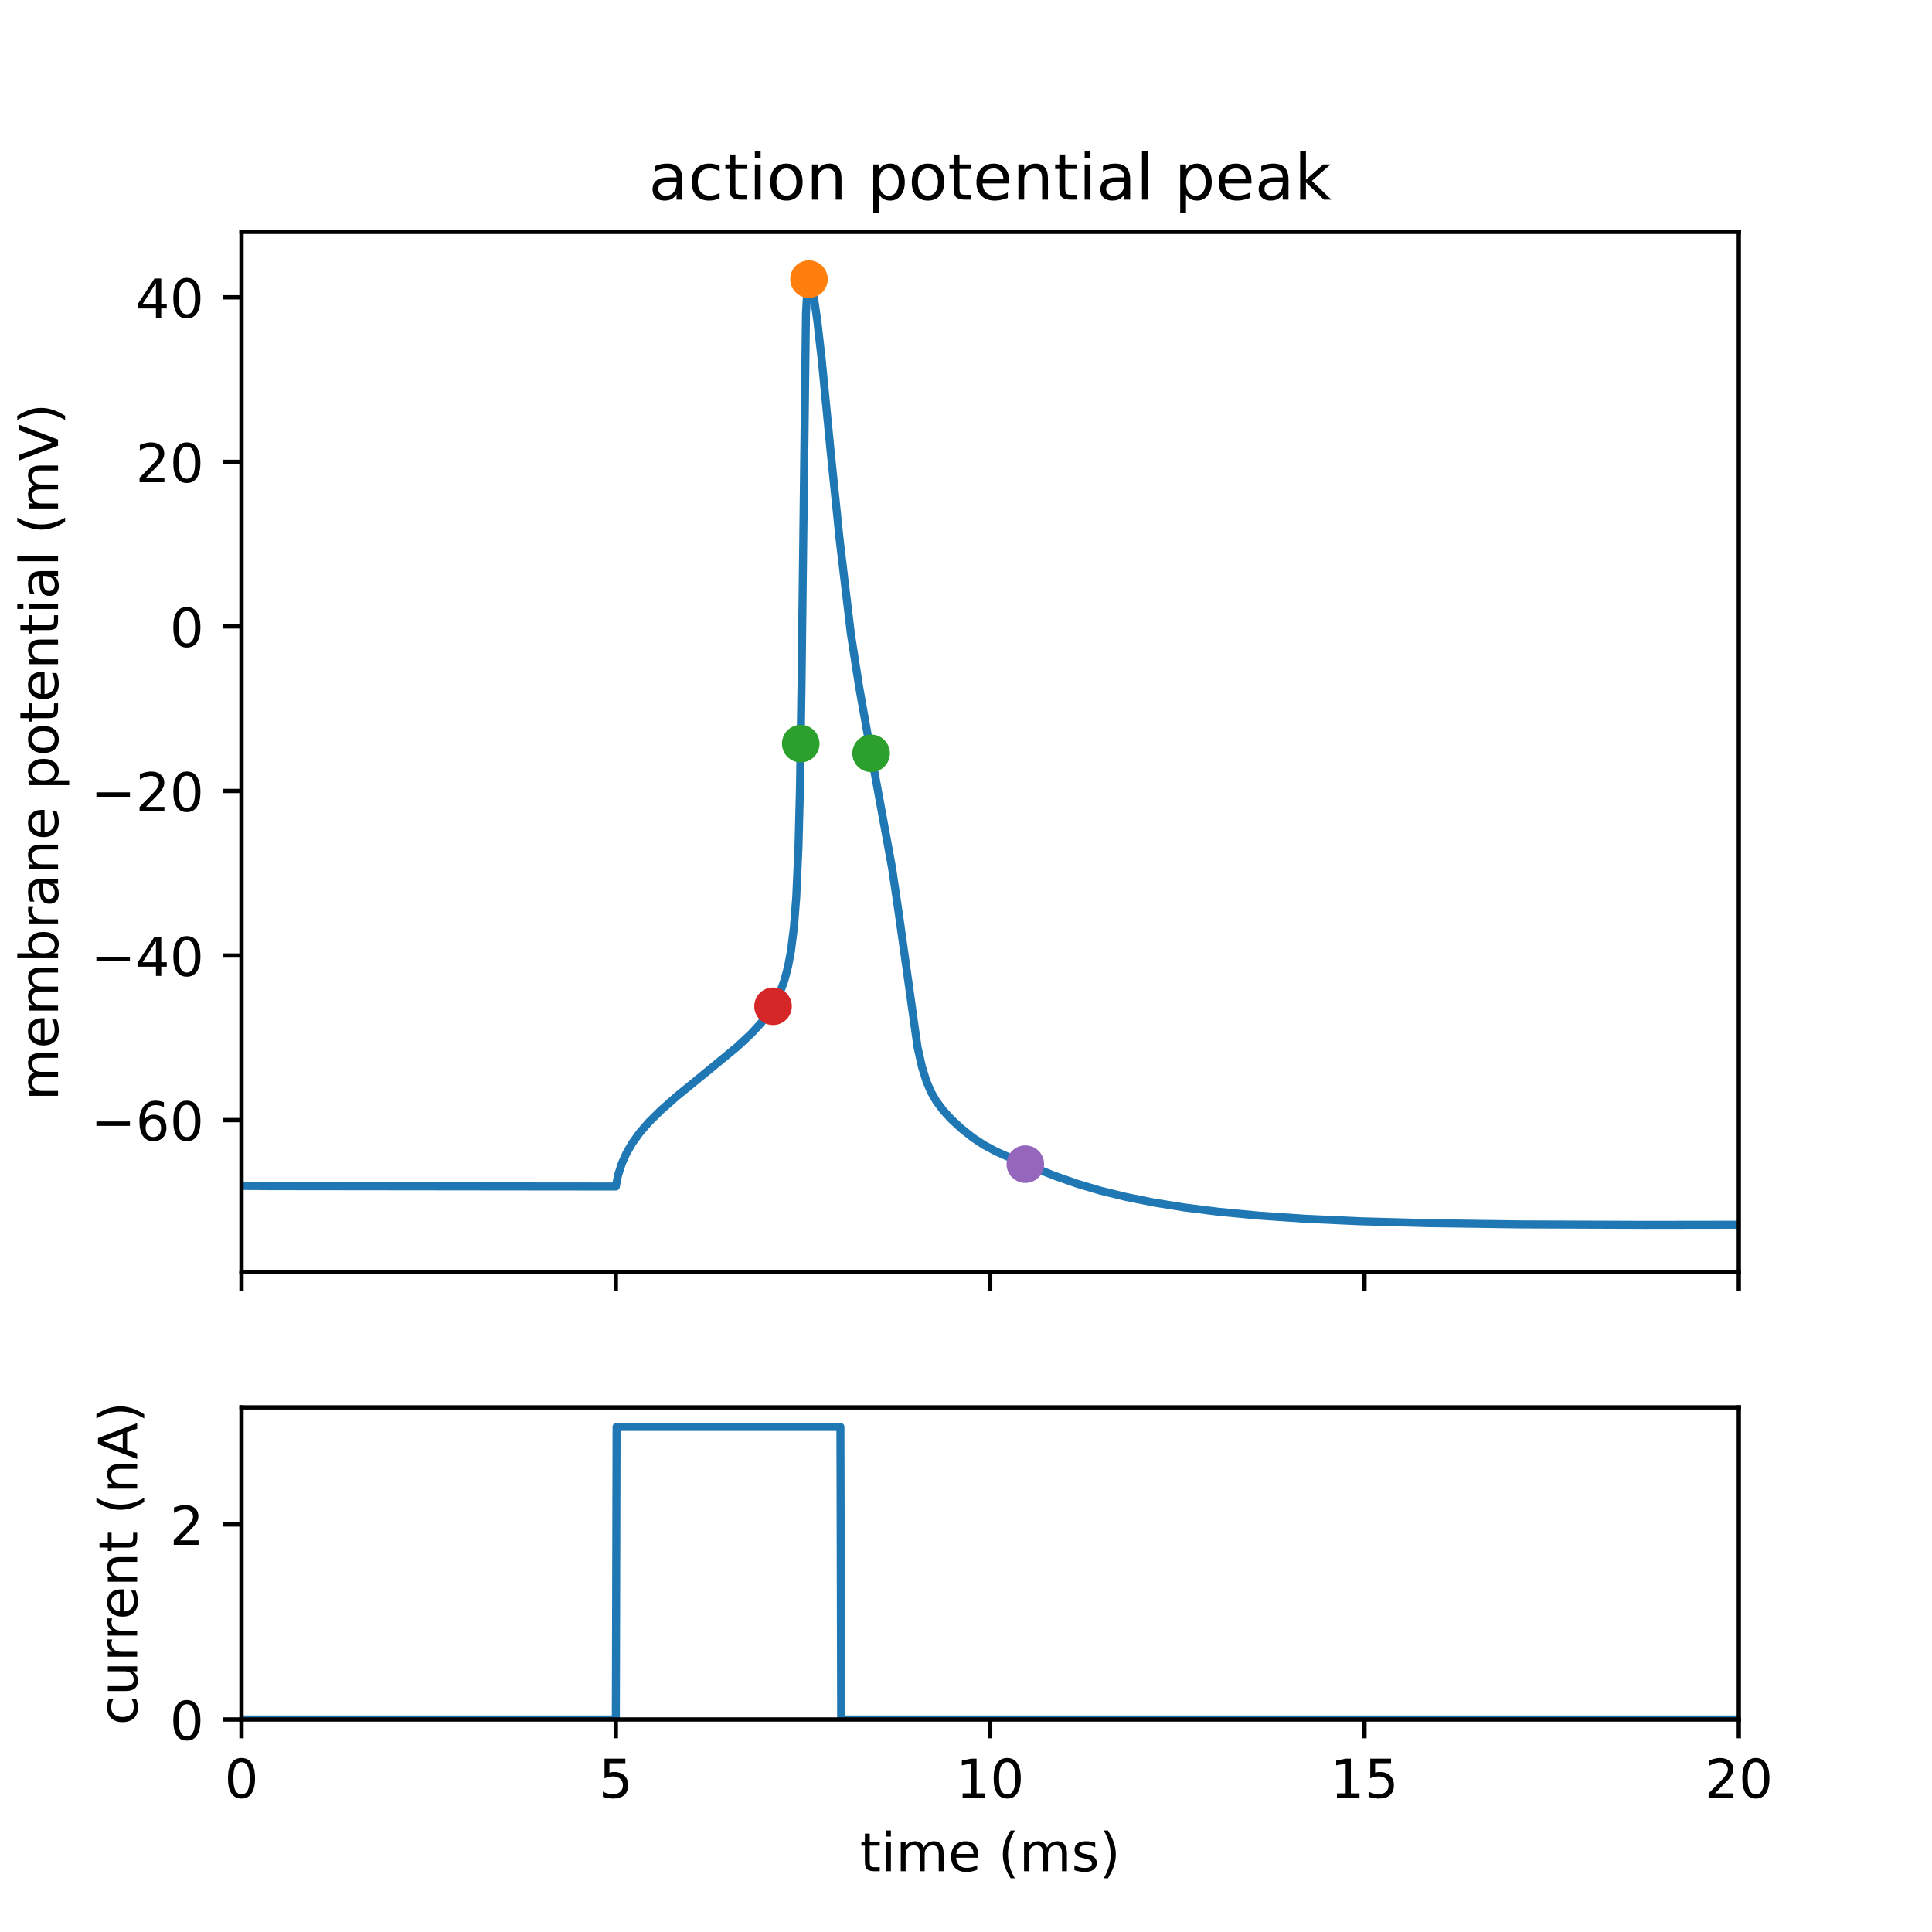
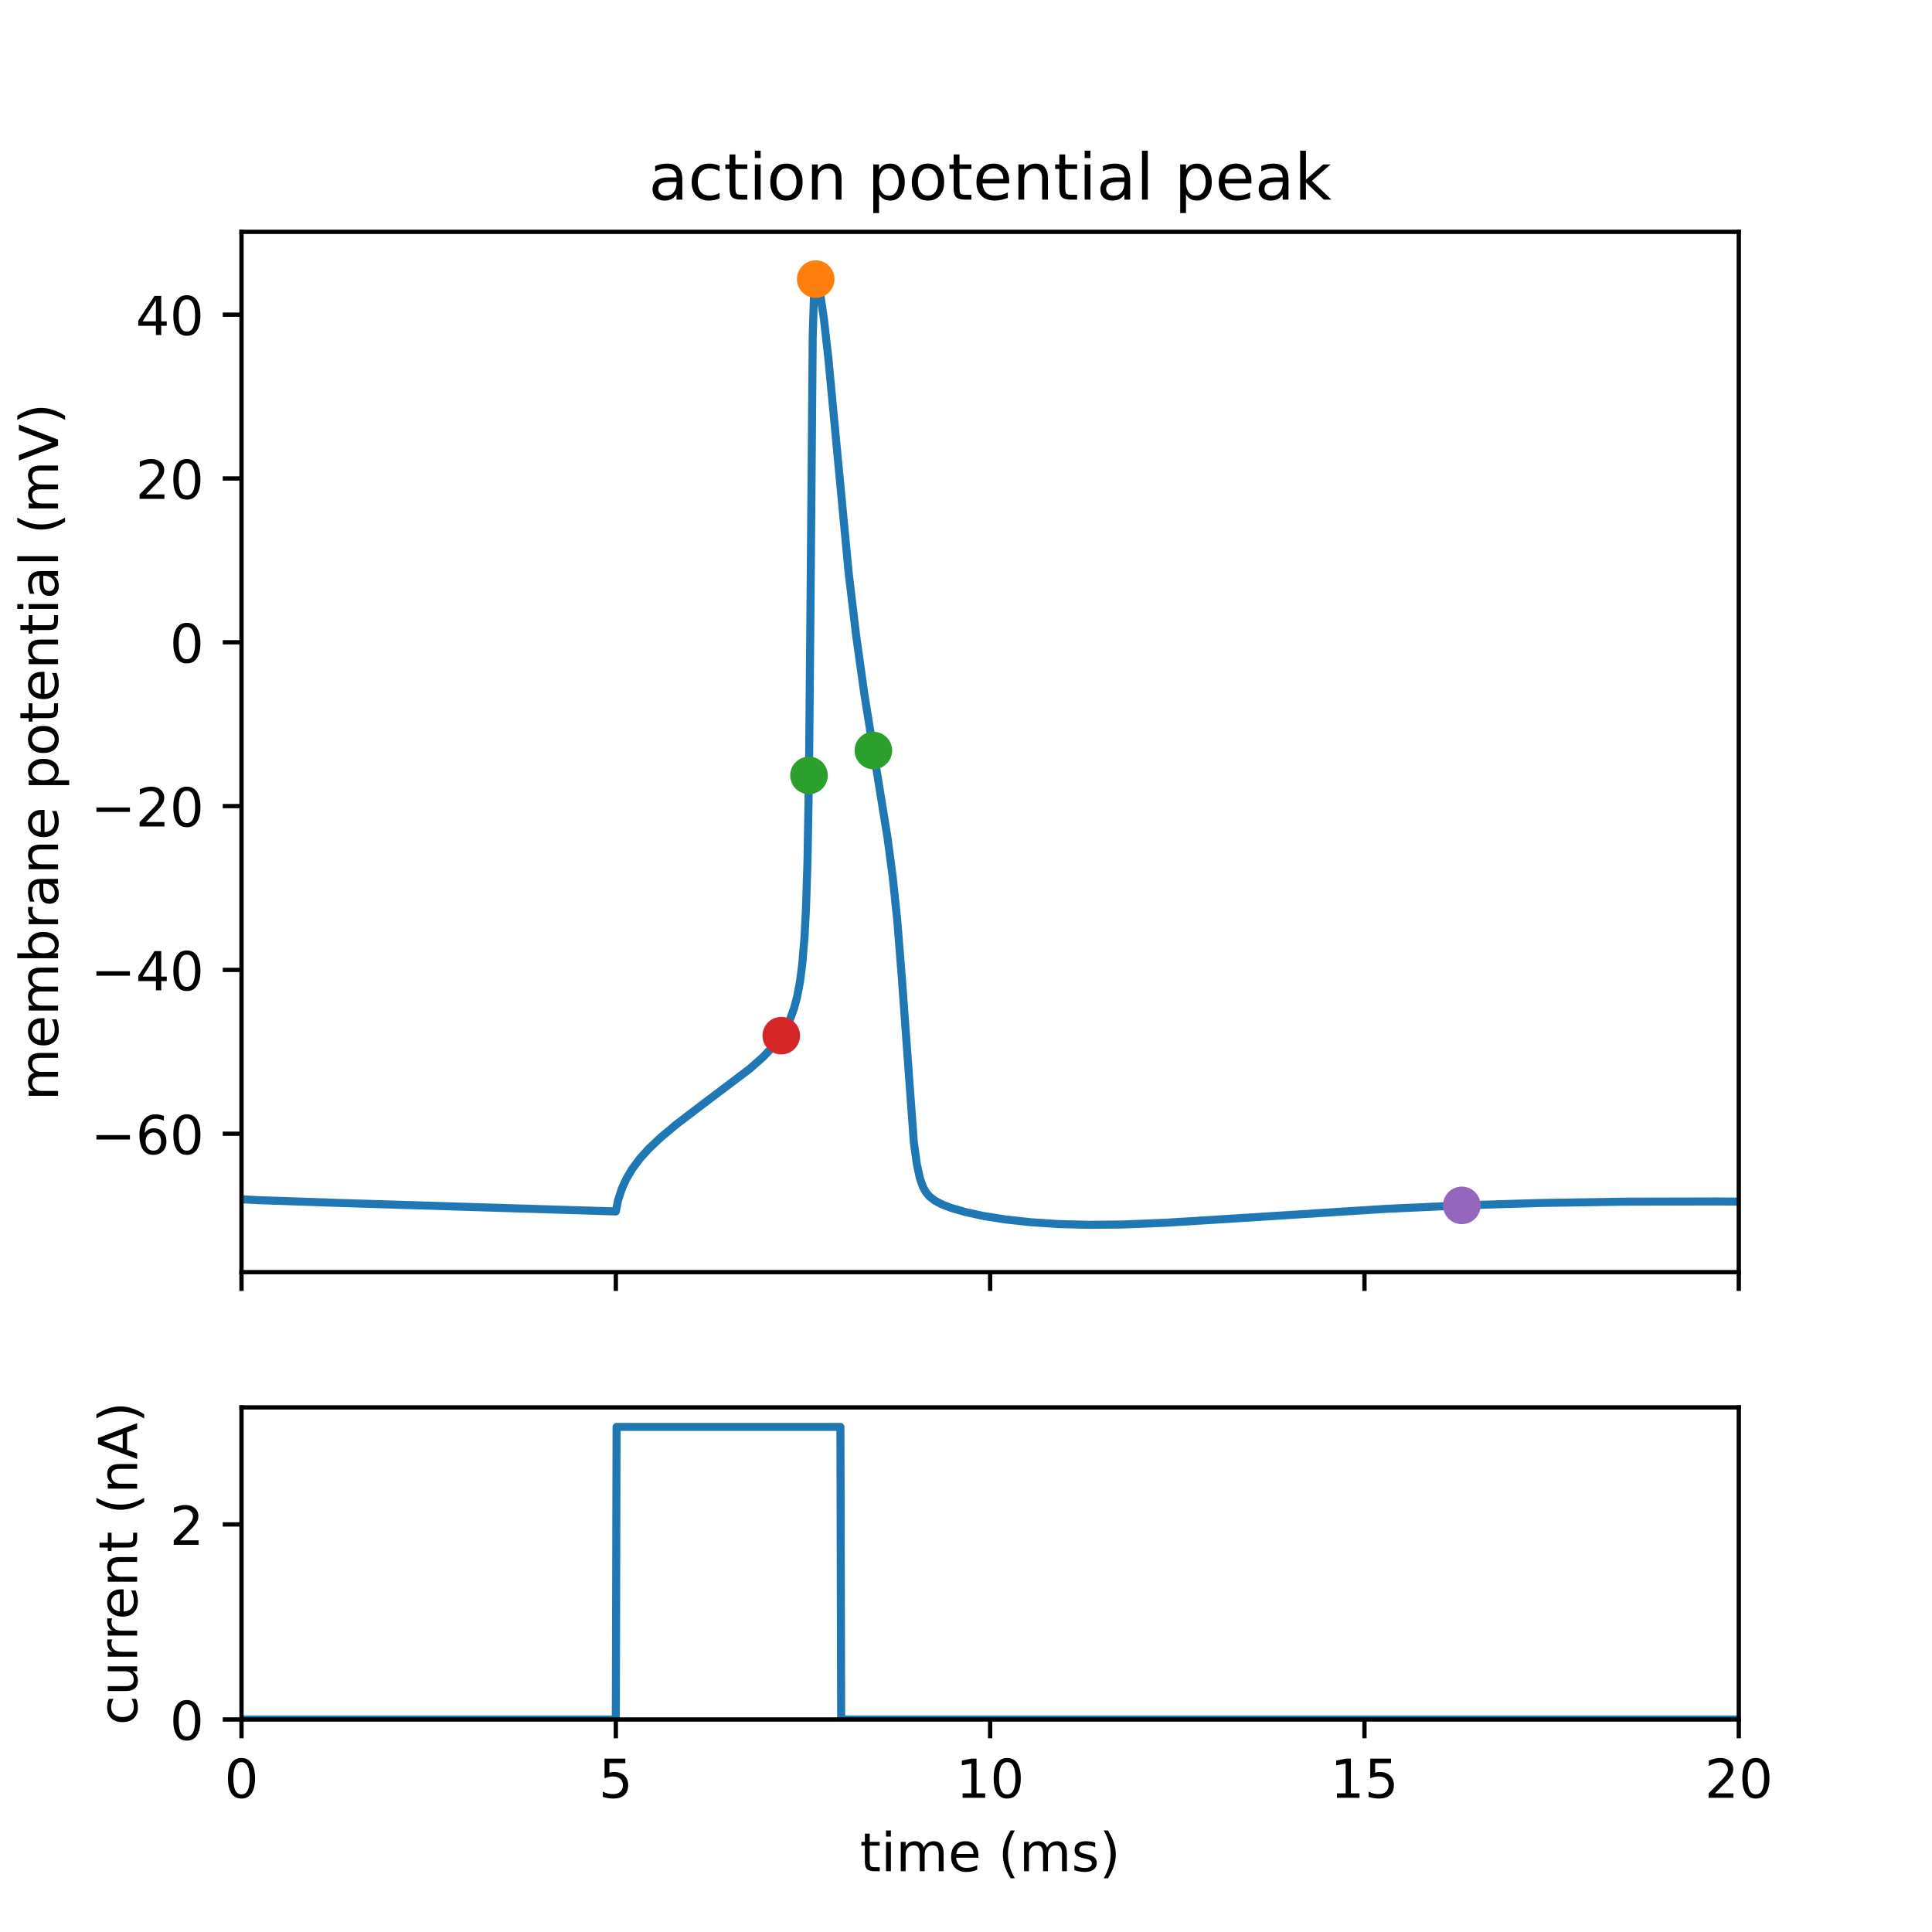
<svg xmlns="http://www.w3.org/2000/svg" xmlns:xlink="http://www.w3.org/1999/xlink" width="360pt" height="360pt" viewBox="0 0 360 360" version="1.1">
  <defs>
    <style type="text/css">*{stroke-linejoin: round; stroke-linecap: butt}</style>
  </defs>
  <g id="figure_1">
    <g id="patch_1">
      <path d="M 0 360  L 360 360  L 360 0  L 0 0  z " style="fill: #ffffff" />
    </g>
    <g id="axes_1">
      <g id="patch_2">
        <path d="M 45 237.046  L 324 237.046  L 324 43.2  L 45 43.2  z " style="fill: #ffffff" />
      </g>
      <g id="matplotlib.axis_1">
        <g id="xtick_1">
          <g id="line2d_1">
            <defs>
-               <path id="m456ec5e76f" d="M 0 0  L 0 3.5  " style="stroke: #000000; stroke-width: 0.8" />
+               <path id="mb305cd4f7c" d="M 0 0  L 0 3.5  " style="stroke: #000000; stroke-width: 0.8" />
            </defs>
            <g>
-               <use xlink:href="#m456ec5e76f" x="45" y="237.046" style="stroke: #000000; stroke-width: 0.8" />
+               <use xlink:href="#mb305cd4f7c" x="45" y="237.046" style="stroke: #000000; stroke-width: 0.8" />
            </g>
          </g>
        </g>
        <g id="xtick_2">
          <g id="line2d_2">
            <g>
-               <use xlink:href="#m456ec5e76f" x="114.75" y="237.046" style="stroke: #000000; stroke-width: 0.8" />
+               <use xlink:href="#mb305cd4f7c" x="114.75" y="237.046" style="stroke: #000000; stroke-width: 0.8" />
            </g>
          </g>
        </g>
        <g id="xtick_3">
          <g id="line2d_3">
            <g>
-               <use xlink:href="#m456ec5e76f" x="184.5" y="237.046" style="stroke: #000000; stroke-width: 0.8" />
+               <use xlink:href="#mb305cd4f7c" x="184.5" y="237.046" style="stroke: #000000; stroke-width: 0.8" />
            </g>
          </g>
        </g>
        <g id="xtick_4">
          <g id="line2d_4">
            <g>
-               <use xlink:href="#m456ec5e76f" x="254.25" y="237.046" style="stroke: #000000; stroke-width: 0.8" />
+               <use xlink:href="#mb305cd4f7c" x="254.25" y="237.046" style="stroke: #000000; stroke-width: 0.8" />
            </g>
          </g>
        </g>
        <g id="xtick_5">
          <g id="line2d_5">
            <g>
-               <use xlink:href="#m456ec5e76f" x="324" y="237.046" style="stroke: #000000; stroke-width: 0.8" />
+               <use xlink:href="#mb305cd4f7c" x="324" y="237.046" style="stroke: #000000; stroke-width: 0.8" />
            </g>
          </g>
        </g>
      </g>
      <g id="matplotlib.axis_2">
        <g id="ytick_1">
          <g id="line2d_6">
            <defs>
-               <path id="m9bb3e58105" d="M 0 0  L -3.5 0  " style="stroke: #000000; stroke-width: 0.8" />
+               <path id="m6fb40bdb38" d="M 0 0  L -3.5 0  " style="stroke: #000000; stroke-width: 0.8" />
            </defs>
            <g>
-               <use xlink:href="#m9bb3e58105" x="45" y="208.712" style="stroke: #000000; stroke-width: 0.8" />
+               <use xlink:href="#m6fb40bdb38" x="45" y="211.253" style="stroke: #000000; stroke-width: 0.8" />
            </g>
          </g>
          <g id="text_1">
-             <text style="font: 10px 'DejaVu Sans', 'Bitstream Vera Sans', 'Computer Modern Sans Serif', 'Lucida Grande', 'Verdana', 'Geneva', 'Lucid', 'Arial', 'Helvetica', 'Avant Garde', sans-serif; text-anchor: end" x="38" y="212.512" transform="rotate(-0 38 212.5115)">−60</text>
+             <text style="font: 10px 'DejaVu Sans', 'Bitstream Vera Sans', 'Computer Modern Sans Serif', 'Lucida Grande', 'Verdana', 'Geneva', 'Lucid', 'Arial', 'Helvetica', 'Avant Garde', sans-serif; text-anchor: end" x="38" y="215.052" transform="rotate(-0 38 215.0521)">−60</text>
          </g>
        </g>
        <g id="ytick_2">
          <g id="line2d_7">
            <g>
-               <use xlink:href="#m9bb3e58105" x="45" y="178.049" style="stroke: #000000; stroke-width: 0.8" />
+               <use xlink:href="#m6fb40bdb38" x="45" y="180.728" style="stroke: #000000; stroke-width: 0.8" />
            </g>
          </g>
          <g id="text_2">
-             <text style="font: 10px 'DejaVu Sans', 'Bitstream Vera Sans', 'Computer Modern Sans Serif', 'Lucida Grande', 'Verdana', 'Geneva', 'Lucid', 'Arial', 'Helvetica', 'Avant Garde', sans-serif; text-anchor: end" x="38" y="181.848" transform="rotate(-0 38 181.8482)">−40</text>
+             <text style="font: 10px 'DejaVu Sans', 'Bitstream Vera Sans', 'Computer Modern Sans Serif', 'Lucida Grande', 'Verdana', 'Geneva', 'Lucid', 'Arial', 'Helvetica', 'Avant Garde', sans-serif; text-anchor: end" x="38" y="184.528" transform="rotate(-0 38 184.5276)">−40</text>
          </g>
        </g>
        <g id="ytick_3">
          <g id="line2d_8">
            <g>
-               <use xlink:href="#m9bb3e58105" x="45" y="147.386" style="stroke: #000000; stroke-width: 0.8" />
+               <use xlink:href="#m6fb40bdb38" x="45" y="150.204" style="stroke: #000000; stroke-width: 0.8" />
            </g>
          </g>
          <g id="text_3">
-             <text style="font: 10px 'DejaVu Sans', 'Bitstream Vera Sans', 'Computer Modern Sans Serif', 'Lucida Grande', 'Verdana', 'Geneva', 'Lucid', 'Arial', 'Helvetica', 'Avant Garde', sans-serif; text-anchor: end" x="38" y="151.185" transform="rotate(-0 38 151.1849)">−20</text>
+             <text style="font: 10px 'DejaVu Sans', 'Bitstream Vera Sans', 'Computer Modern Sans Serif', 'Lucida Grande', 'Verdana', 'Geneva', 'Lucid', 'Arial', 'Helvetica', 'Avant Garde', sans-serif; text-anchor: end" x="38" y="154.003" transform="rotate(-0 38 154.0031)">−20</text>
          </g>
        </g>
        <g id="ytick_4">
          <g id="line2d_9">
            <g>
-               <use xlink:href="#m9bb3e58105" x="45" y="116.722" style="stroke: #000000; stroke-width: 0.8" />
+               <use xlink:href="#m6fb40bdb38" x="45" y="119.679" style="stroke: #000000; stroke-width: 0.8" />
            </g>
          </g>
          <g id="text_4">
-             <text style="font: 10px 'DejaVu Sans', 'Bitstream Vera Sans', 'Computer Modern Sans Serif', 'Lucida Grande', 'Verdana', 'Geneva', 'Lucid', 'Arial', 'Helvetica', 'Avant Garde', sans-serif; text-anchor: end" x="38" y="120.522" transform="rotate(-0 38 120.5216)">0</text>
+             <text style="font: 10px 'DejaVu Sans', 'Bitstream Vera Sans', 'Computer Modern Sans Serif', 'Lucida Grande', 'Verdana', 'Geneva', 'Lucid', 'Arial', 'Helvetica', 'Avant Garde', sans-serif; text-anchor: end" x="38" y="123.479" transform="rotate(-0 38 123.4786)">0</text>
          </g>
        </g>
        <g id="ytick_5">
          <g id="line2d_10">
            <g>
-               <use xlink:href="#m9bb3e58105" x="45" y="86.059" style="stroke: #000000; stroke-width: 0.8" />
+               <use xlink:href="#m6fb40bdb38" x="45" y="89.155" style="stroke: #000000; stroke-width: 0.8" />
            </g>
          </g>
          <g id="text_5">
-             <text style="font: 10px 'DejaVu Sans', 'Bitstream Vera Sans', 'Computer Modern Sans Serif', 'Lucida Grande', 'Verdana', 'Geneva', 'Lucid', 'Arial', 'Helvetica', 'Avant Garde', sans-serif; text-anchor: end" x="38" y="89.858" transform="rotate(-0 38 89.85832)">20</text>
+             <text style="font: 10px 'DejaVu Sans', 'Bitstream Vera Sans', 'Computer Modern Sans Serif', 'Lucida Grande', 'Verdana', 'Geneva', 'Lucid', 'Arial', 'Helvetica', 'Avant Garde', sans-serif; text-anchor: end" x="38" y="92.954" transform="rotate(-0 38 92.95404)">20</text>
          </g>
        </g>
        <g id="ytick_6">
          <g id="line2d_11">
            <g>
-               <use xlink:href="#m9bb3e58105" x="45" y="55.396" style="stroke: #000000; stroke-width: 0.8" />
+               <use xlink:href="#m6fb40bdb38" x="45" y="58.63" style="stroke: #000000; stroke-width: 0.8" />
            </g>
          </g>
          <g id="text_6">
-             <text style="font: 10px 'DejaVu Sans', 'Bitstream Vera Sans', 'Computer Modern Sans Serif', 'Lucida Grande', 'Verdana', 'Geneva', 'Lucid', 'Arial', 'Helvetica', 'Avant Garde', sans-serif; text-anchor: end" x="38" y="59.195" transform="rotate(-0 38 59.19503)">40</text>
+             <text style="font: 10px 'DejaVu Sans', 'Bitstream Vera Sans', 'Computer Modern Sans Serif', 'Lucida Grande', 'Verdana', 'Geneva', 'Lucid', 'Arial', 'Helvetica', 'Avant Garde', sans-serif; text-anchor: end" x="38" y="62.43" transform="rotate(-0 38 62.42952)">40</text>
          </g>
        </g>
        <g id="text_7">
          <text style="font: 10px 'DejaVu Sans', 'Bitstream Vera Sans', 'Computer Modern Sans Serif', 'Lucida Grande', 'Verdana', 'Geneva', 'Lucid', 'Arial', 'Helvetica', 'Avant Garde', sans-serif; text-anchor: middle" x="10.816" y="140.123" transform="rotate(-90 10.81563 140.1231)">membrane potential (mV)</text>
        </g>
      </g>
      <g id="line2d_12">
-         <path d="M 45 220.978  L 50.301 221.019  L 105.962 221.081  L 114.75 221.088  L 115.168 218.973  L 115.866 216.807  L 116.703 214.933  L 117.819 212.995  L 119.214 211.057  L 120.888 209.124  L 123.12 206.91  L 126.189 204.206  L 131.351 200.004  L 137.349 195.064  L 140 192.591  L 141.813 190.619  L 143.208 188.803  L 144.324 187.018  L 145.3 185.031  L 146.137 182.765  L 146.835 180.149  L 147.393 177.172  L 147.951 172.647  L 148.369 167.179  L 148.788 157.722  L 149.067 146.656  L 149.346 128.113  L 150.183 58.372  L 150.462 53.244  L 150.741 52.011  L 150.881 52.05  L 151.16 52.804  L 151.578 54.855  L 152.275 59.616  L 153.113 66.965  L 154.786 84.208  L 156.46 100.57  L 158.553 118.134  L 160.088 127.984  L 161.901 138.16  L 166.226 161.737  L 167.481 170.245  L 170.969 195.125  L 171.805 198.836  L 172.643 201.515  L 173.48 203.466  L 174.456 205.171  L 175.712 206.863  L 177.246 208.539  L 179.199 210.344  L 181.292 211.997  L 183.384 213.372  L 185.616 214.567  L 188.825 215.997  L 196.357 219.043  L 200.682 220.561  L 205.006 221.845  L 209.75 223.015  L 214.911 224.057  L 220.631 224.982  L 227.048 225.793  L 234.441 226.497  L 243.09 227.089  L 253.413 227.563  L 266.247 227.919  L 282.987 228.148  L 306.702 228.235  L 324 228.21  L 324 228.21  " clip-path="url(#p488fcbd27f)" style="fill: none; stroke: #1f77b4; stroke-width: 1.5; stroke-linecap: square" />
+         <path d="M 45 223.463  L 48.069 223.628  L 63.414 224.155  L 114.75 225.735  L 115.168 223.643  L 115.866 221.511  L 116.703 219.675  L 117.819 217.787  L 119.214 215.912  L 120.888 214.055  L 123.12 211.944  L 126.049 209.499  L 130.513 206.095  L 139.72 199.144  L 142.232 196.917  L 144.045 195.004  L 145.44 193.187  L 146.417 191.588  L 147.254 189.837  L 147.951 187.914  L 148.509 185.846  L 149.067 182.925  L 149.486 179.696  L 149.904 174.671  L 150.183 169.322  L 150.462 160.592  L 150.741 144.487  L 151.02 113.463  L 151.439 62.649  L 151.718 53.604  L 151.996 52.011  L 152.136 52.026  L 152.415 52.729  L 152.833 54.718  L 153.531 59.503  L 154.368 66.916  L 155.763 81.691  L 158.135 106.716  L 159.53 118.436  L 161.064 129.373  L 163.017 141.513  L 165.388 156.186  L 166.365 163.578  L 167.202 171.612  L 168.039 182.125  L 170.271 212.758  L 170.829 216.855  L 171.387 219.467  L 171.945 221.085  L 172.503 222.113  L 173.201 222.949  L 174.177 223.711  L 175.433 224.381  L 177.246 225.084  L 179.897 225.85  L 183.244 226.577  L 187.29 227.221  L 192.033 227.741  L 197.195 228.082  L 202.914 228.231  L 209.191 228.167  L 217.004 227.852  L 228.721 227.13  L 258.017 225.267  L 272.664 224.595  L 287.033 224.158  L 302.377 223.917  L 319.675 223.876  L 324 223.897  L 324 223.897  " clip-path="url(#p732f671049)" style="fill: none; stroke: #1f77b4; stroke-width: 1.5; stroke-linecap: square" />
      </g>
      <g id="line2d_13">
        <defs>
-           <path id="m09c5728807" d="M 0 3  C 0.796 3 1.559 2.684 2.121 2.121  C 2.684 1.559 3 0.796 3 0  C 3 -0.796 2.684 -1.559 2.121 -2.121  C 1.559 -2.684 0.796 -3 0 -3  C -0.796 -3 -1.559 -2.684 -2.121 -2.121  C -2.684 -1.559 -3 -0.796 -3 0  C -3 0.796 -2.684 1.559 -2.121 2.121  C -1.559 2.684 -0.796 3 0 3  z " style="stroke: #ff7f0e" />
-         </defs>
-         <g clip-path="url(#p488fcbd27f)">
-           <use xlink:href="#m09c5728807" x="150.741" y="52.011" style="fill: #ff7f0e; stroke: #ff7f0e" />
+           <path id="m2b558b9a90" d="M 0 3  C 0.796 3 1.559 2.684 2.121 2.121  C 2.684 1.559 3 0.796 3 0  C 3 -0.796 2.684 -1.559 2.121 -2.121  C 1.559 -2.684 0.796 -3 0 -3  C -0.796 -3 -1.559 -2.684 -2.121 -2.121  C -2.684 -1.559 -3 -0.796 -3 0  C -3 0.796 -2.684 1.559 -2.121 2.121  C -1.559 2.684 -0.796 3 0 3  z " style="stroke: #ff7f0e" />
+         </defs>
+         <g clip-path="url(#p732f671049)">
+           <use xlink:href="#m2b558b9a90" x="151.996" y="52.011" style="fill: #ff7f0e; stroke: #ff7f0e" />
        </g>
      </g>
      <g id="line2d_14">
        <defs>
-           <path id="mc177313fe4" d="M 0 3  C 0.796 3 1.559 2.684 2.121 2.121  C 2.684 1.559 3 0.796 3 0  C 3 -0.796 2.684 -1.559 2.121 -2.121  C 1.559 -2.684 0.796 -3 0 -3  C -0.796 -3 -1.559 -2.684 -2.121 -2.121  C -2.684 -1.559 -3 -0.796 -3 0  C -3 0.796 -2.684 1.559 -2.121 2.121  C -1.559 2.684 -0.796 3 0 3  z " style="stroke: #d62728" />
-         </defs>
-         <g clip-path="url(#p488fcbd27f)">
-           <use xlink:href="#mc177313fe4" x="144.045" y="187.503" style="fill: #d62728; stroke: #d62728" />
+           <path id="m55ea887e81" d="M 0 3  C 0.796 3 1.559 2.684 2.121 2.121  C 2.684 1.559 3 0.796 3 0  C 3 -0.796 2.684 -1.559 2.121 -2.121  C 1.559 -2.684 0.796 -3 0 -3  C -0.796 -3 -1.559 -2.684 -2.121 -2.121  C -2.684 -1.559 -3 -0.796 -3 0  C -3 0.796 -2.684 1.559 -2.121 2.121  C -1.559 2.684 -0.796 3 0 3  z " style="stroke: #d62728" />
+         </defs>
+         <g clip-path="url(#p732f671049)">
+           <use xlink:href="#m55ea887e81" x="145.579" y="192.98" style="fill: #d62728; stroke: #d62728" />
        </g>
      </g>
      <g id="line2d_15">
        <defs>
-           <path id="ma01ed71b75" d="M 0 3  C 0.796 3 1.559 2.684 2.121 2.121  C 2.684 1.559 3 0.796 3 0  C 3 -0.796 2.684 -1.559 2.121 -2.121  C 1.559 -2.684 0.796 -3 0 -3  C -0.796 -3 -1.559 -2.684 -2.121 -2.121  C -2.684 -1.559 -3 -0.796 -3 0  C -3 0.796 -2.684 1.559 -2.121 2.121  C -1.559 2.684 -0.796 3 0 3  z " style="stroke: #9467bd" />
-         </defs>
-         <g clip-path="url(#p488fcbd27f)">
-           <use xlink:href="#ma01ed71b75" x="191.056" y="216.924" style="fill: #9467bd; stroke: #9467bd" />
+           <path id="m81840ecf74" d="M 0 3  C 0.796 3 1.559 2.684 2.121 2.121  C 2.684 1.559 3 0.796 3 0  C 3 -0.796 2.684 -1.559 2.121 -2.121  C 1.559 -2.684 0.796 -3 0 -3  C -0.796 -3 -1.559 -2.684 -2.121 -2.121  C -2.684 -1.559 -3 -0.796 -3 0  C -3 0.796 -2.684 1.559 -2.121 2.121  C -1.559 2.684 -0.796 3 0 3  z " style="stroke: #9467bd" />
+         </defs>
+         <g clip-path="url(#p732f671049)">
+           <use xlink:href="#m81840ecf74" x="272.385" y="224.606" style="fill: #9467bd; stroke: #9467bd" />
        </g>
      </g>
      <g id="line2d_16">
        <defs>
-           <path id="m75c82285e5" d="M 0 3  C 0.796 3 1.559 2.684 2.121 2.121  C 2.684 1.559 3 0.796 3 0  C 3 -0.796 2.684 -1.559 2.121 -2.121  C 1.559 -2.684 0.796 -3 0 -3  C -0.796 -3 -1.559 -2.684 -2.121 -2.121  C -2.684 -1.559 -3 -0.796 -3 0  C -3 0.796 -2.684 1.559 -2.121 2.121  C -1.559 2.684 -0.796 3 0 3  z " style="stroke: #2ca02c" />
-         </defs>
-         <g clip-path="url(#p488fcbd27f)">
-           <use xlink:href="#m75c82285e5" x="149.207" y="138.565" style="fill: #2ca02c; stroke: #2ca02c" />
+           <path id="me5b6929d3e" d="M 0 3  C 0.796 3 1.559 2.684 2.121 2.121  C 2.684 1.559 3 0.796 3 0  C 3 -0.796 2.684 -1.559 2.121 -2.121  C 1.559 -2.684 0.796 -3 0 -3  C -0.796 -3 -1.559 -2.684 -2.121 -2.121  C -2.684 -1.559 -3 -0.796 -3 0  C -3 0.796 -2.684 1.559 -2.121 2.121  C -1.559 2.684 -0.796 3 0 3  z " style="stroke: #2ca02c" />
+         </defs>
+         <g clip-path="url(#p732f671049)">
+           <use xlink:href="#me5b6929d3e" x="150.741" y="144.487" style="fill: #2ca02c; stroke: #2ca02c" />
        </g>
      </g>
      <g id="line2d_17">
-         <g clip-path="url(#p488fcbd27f)">
-           <use xlink:href="#m75c82285e5" x="162.32" y="140.375" style="fill: #2ca02c; stroke: #2ca02c" />
+         <g clip-path="url(#p732f671049)">
+           <use xlink:href="#me5b6929d3e" x="162.738" y="139.845" style="fill: #2ca02c; stroke: #2ca02c" />
        </g>
      </g>
      <g id="patch_3">
        <path d="M 45 237.046  L 45 43.2  " style="fill: none; stroke: #000000; stroke-width: 0.8; stroke-linejoin: miter; stroke-linecap: square" />
      </g>
      <g id="patch_4">
        <path d="M 324 237.046  L 324 43.2  " style="fill: none; stroke: #000000; stroke-width: 0.8; stroke-linejoin: miter; stroke-linecap: square" />
      </g>
      <g id="patch_5">
        <path d="M 45 237.046  L 324 237.046  " style="fill: none; stroke: #000000; stroke-width: 0.8; stroke-linejoin: miter; stroke-linecap: square" />
      </g>
      <g id="patch_6">
        <path d="M 45 43.2  L 324 43.2  " style="fill: none; stroke: #000000; stroke-width: 0.8; stroke-linejoin: miter; stroke-linecap: square" />
      </g>
      <g id="text_8">
        <text style="font: 12px 'DejaVu Sans', 'Bitstream Vera Sans', 'Computer Modern Sans Serif', 'Lucida Grande', 'Verdana', 'Geneva', 'Lucid', 'Arial', 'Helvetica', 'Avant Garde', sans-serif; text-anchor: middle" x="184.5" y="37.2" transform="rotate(-0 184.5 37.2)">action potential peak</text>
      </g>
    </g>
    <g id="axes_2">
      <g id="patch_7">
        <path d="M 45 320.4  L 324 320.4  L 324 262.246  L 45 262.246  z " style="fill: #ffffff" />
      </g>
      <g id="matplotlib.axis_3">
        <g id="xtick_6">
          <g id="line2d_18">
            <g>
-               <use xlink:href="#m456ec5e76f" x="45" y="320.4" style="stroke: #000000; stroke-width: 0.8" />
+               <use xlink:href="#mb305cd4f7c" x="45" y="320.4" style="stroke: #000000; stroke-width: 0.8" />
            </g>
          </g>
          <g id="text_9">
            <text style="font: 10px 'DejaVu Sans', 'Bitstream Vera Sans', 'Computer Modern Sans Serif', 'Lucida Grande', 'Verdana', 'Geneva', 'Lucid', 'Arial', 'Helvetica', 'Avant Garde', sans-serif; text-anchor: middle" x="45" y="334.998" transform="rotate(-0 45 334.9984)">0</text>
          </g>
        </g>
        <g id="xtick_7">
          <g id="line2d_19">
            <g>
-               <use xlink:href="#m456ec5e76f" x="114.75" y="320.4" style="stroke: #000000; stroke-width: 0.8" />
+               <use xlink:href="#mb305cd4f7c" x="114.75" y="320.4" style="stroke: #000000; stroke-width: 0.8" />
            </g>
          </g>
          <g id="text_10">
            <text style="font: 10px 'DejaVu Sans', 'Bitstream Vera Sans', 'Computer Modern Sans Serif', 'Lucida Grande', 'Verdana', 'Geneva', 'Lucid', 'Arial', 'Helvetica', 'Avant Garde', sans-serif; text-anchor: middle" x="114.75" y="334.998" transform="rotate(-0 114.75 334.9984)">5</text>
          </g>
        </g>
        <g id="xtick_8">
          <g id="line2d_20">
            <g>
-               <use xlink:href="#m456ec5e76f" x="184.5" y="320.4" style="stroke: #000000; stroke-width: 0.8" />
+               <use xlink:href="#mb305cd4f7c" x="184.5" y="320.4" style="stroke: #000000; stroke-width: 0.8" />
            </g>
          </g>
          <g id="text_11">
            <text style="font: 10px 'DejaVu Sans', 'Bitstream Vera Sans', 'Computer Modern Sans Serif', 'Lucida Grande', 'Verdana', 'Geneva', 'Lucid', 'Arial', 'Helvetica', 'Avant Garde', sans-serif; text-anchor: middle" x="184.5" y="334.998" transform="rotate(-0 184.5 334.9984)">10</text>
          </g>
        </g>
        <g id="xtick_9">
          <g id="line2d_21">
            <g>
-               <use xlink:href="#m456ec5e76f" x="254.25" y="320.4" style="stroke: #000000; stroke-width: 0.8" />
+               <use xlink:href="#mb305cd4f7c" x="254.25" y="320.4" style="stroke: #000000; stroke-width: 0.8" />
            </g>
          </g>
          <g id="text_12">
            <text style="font: 10px 'DejaVu Sans', 'Bitstream Vera Sans', 'Computer Modern Sans Serif', 'Lucida Grande', 'Verdana', 'Geneva', 'Lucid', 'Arial', 'Helvetica', 'Avant Garde', sans-serif; text-anchor: middle" x="254.25" y="334.998" transform="rotate(-0 254.25 334.9984)">15</text>
          </g>
        </g>
        <g id="xtick_10">
          <g id="line2d_22">
            <g>
-               <use xlink:href="#m456ec5e76f" x="324" y="320.4" style="stroke: #000000; stroke-width: 0.8" />
+               <use xlink:href="#mb305cd4f7c" x="324" y="320.4" style="stroke: #000000; stroke-width: 0.8" />
            </g>
          </g>
          <g id="text_13">
            <text style="font: 10px 'DejaVu Sans', 'Bitstream Vera Sans', 'Computer Modern Sans Serif', 'Lucida Grande', 'Verdana', 'Geneva', 'Lucid', 'Arial', 'Helvetica', 'Avant Garde', sans-serif; text-anchor: middle" x="324" y="334.998" transform="rotate(-0 324 334.9984)">20</text>
          </g>
        </g>
        <g id="text_14">
          <text style="font: 10px 'DejaVu Sans', 'Bitstream Vera Sans', 'Computer Modern Sans Serif', 'Lucida Grande', 'Verdana', 'Geneva', 'Lucid', 'Arial', 'Helvetica', 'Avant Garde', sans-serif; text-anchor: middle" x="184.5" y="348.677" transform="rotate(-0 184.5 348.6766)">time (ms)</text>
        </g>
      </g>
      <g id="matplotlib.axis_4">
        <g id="ytick_7">
          <g id="line2d_23">
            <g>
-               <use xlink:href="#m9bb3e58105" x="45" y="320.4" style="stroke: #000000; stroke-width: 0.8" />
+               <use xlink:href="#m6fb40bdb38" x="45" y="320.4" style="stroke: #000000; stroke-width: 0.8" />
            </g>
          </g>
          <g id="text_15">
            <text style="font: 10px 'DejaVu Sans', 'Bitstream Vera Sans', 'Computer Modern Sans Serif', 'Lucida Grande', 'Verdana', 'Geneva', 'Lucid', 'Arial', 'Helvetica', 'Avant Garde', sans-serif; text-anchor: end" x="38" y="324.199" transform="rotate(-0 38 324.1992)">0</text>
          </g>
        </g>
        <g id="ytick_8">
          <g id="line2d_24">
            <g>
-               <use xlink:href="#m9bb3e58105" x="45" y="284.054" style="stroke: #000000; stroke-width: 0.8" />
+               <use xlink:href="#m6fb40bdb38" x="45" y="284.054" style="stroke: #000000; stroke-width: 0.8" />
            </g>
          </g>
          <g id="text_16">
            <text style="font: 10px 'DejaVu Sans', 'Bitstream Vera Sans', 'Computer Modern Sans Serif', 'Lucida Grande', 'Verdana', 'Geneva', 'Lucid', 'Arial', 'Helvetica', 'Avant Garde', sans-serif; text-anchor: end" x="38" y="287.853" transform="rotate(-0 38 287.8531)">2</text>
          </g>
        </g>
        <g id="text_17">
          <text style="font: 10px 'DejaVu Sans', 'Bitstream Vera Sans', 'Computer Modern Sans Serif', 'Lucida Grande', 'Verdana', 'Geneva', 'Lucid', 'Arial', 'Helvetica', 'Avant Garde', sans-serif; text-anchor: middle" x="25.558" y="291.323" transform="rotate(-90 25.55781 291.3231)">current (nA)</text>
        </g>
      </g>
      <g id="line2d_25">
-         <path d="M 45 320.4  L 114.75 320.4  L 114.889 265.881  L 156.6 265.881  L 156.739 320.4  L 324 320.4  L 324 320.4  " clip-path="url(#pc1fc9585e7)" style="fill: none; stroke: #1f77b4; stroke-width: 1.5; stroke-linecap: square" />
+         <path d="M 45 320.4  L 114.75 320.4  L 114.889 265.881  L 156.6 265.881  L 156.739 320.4  L 324 320.4  L 324 320.4  " clip-path="url(#pbb58b2e90e)" style="fill: none; stroke: #1f77b4; stroke-width: 1.5; stroke-linecap: square" />
      </g>
      <g id="patch_8">
        <path d="M 45 320.4  L 45 262.246  " style="fill: none; stroke: #000000; stroke-width: 0.8; stroke-linejoin: miter; stroke-linecap: square" />
      </g>
      <g id="patch_9">
        <path d="M 324 320.4  L 324 262.246  " style="fill: none; stroke: #000000; stroke-width: 0.8; stroke-linejoin: miter; stroke-linecap: square" />
      </g>
      <g id="patch_10">
        <path d="M 45 320.4  L 324 320.4  " style="fill: none; stroke: #000000; stroke-width: 0.8; stroke-linejoin: miter; stroke-linecap: square" />
      </g>
      <g id="patch_11">
        <path d="M 45 262.246  L 324 262.246  " style="fill: none; stroke: #000000; stroke-width: 0.8; stroke-linejoin: miter; stroke-linecap: square" />
      </g>
    </g>
  </g>
  <defs>
-     <clipPath id="p488fcbd27f">
+     <clipPath id="p732f671049">
      <rect x="45" y="43.2" width="279" height="193.846" />
    </clipPath>
-     <clipPath id="pc1fc9585e7">
+     <clipPath id="pbb58b2e90e">
      <rect x="45" y="262.246" width="279" height="58.154" />
    </clipPath>
  </defs>
</svg>
